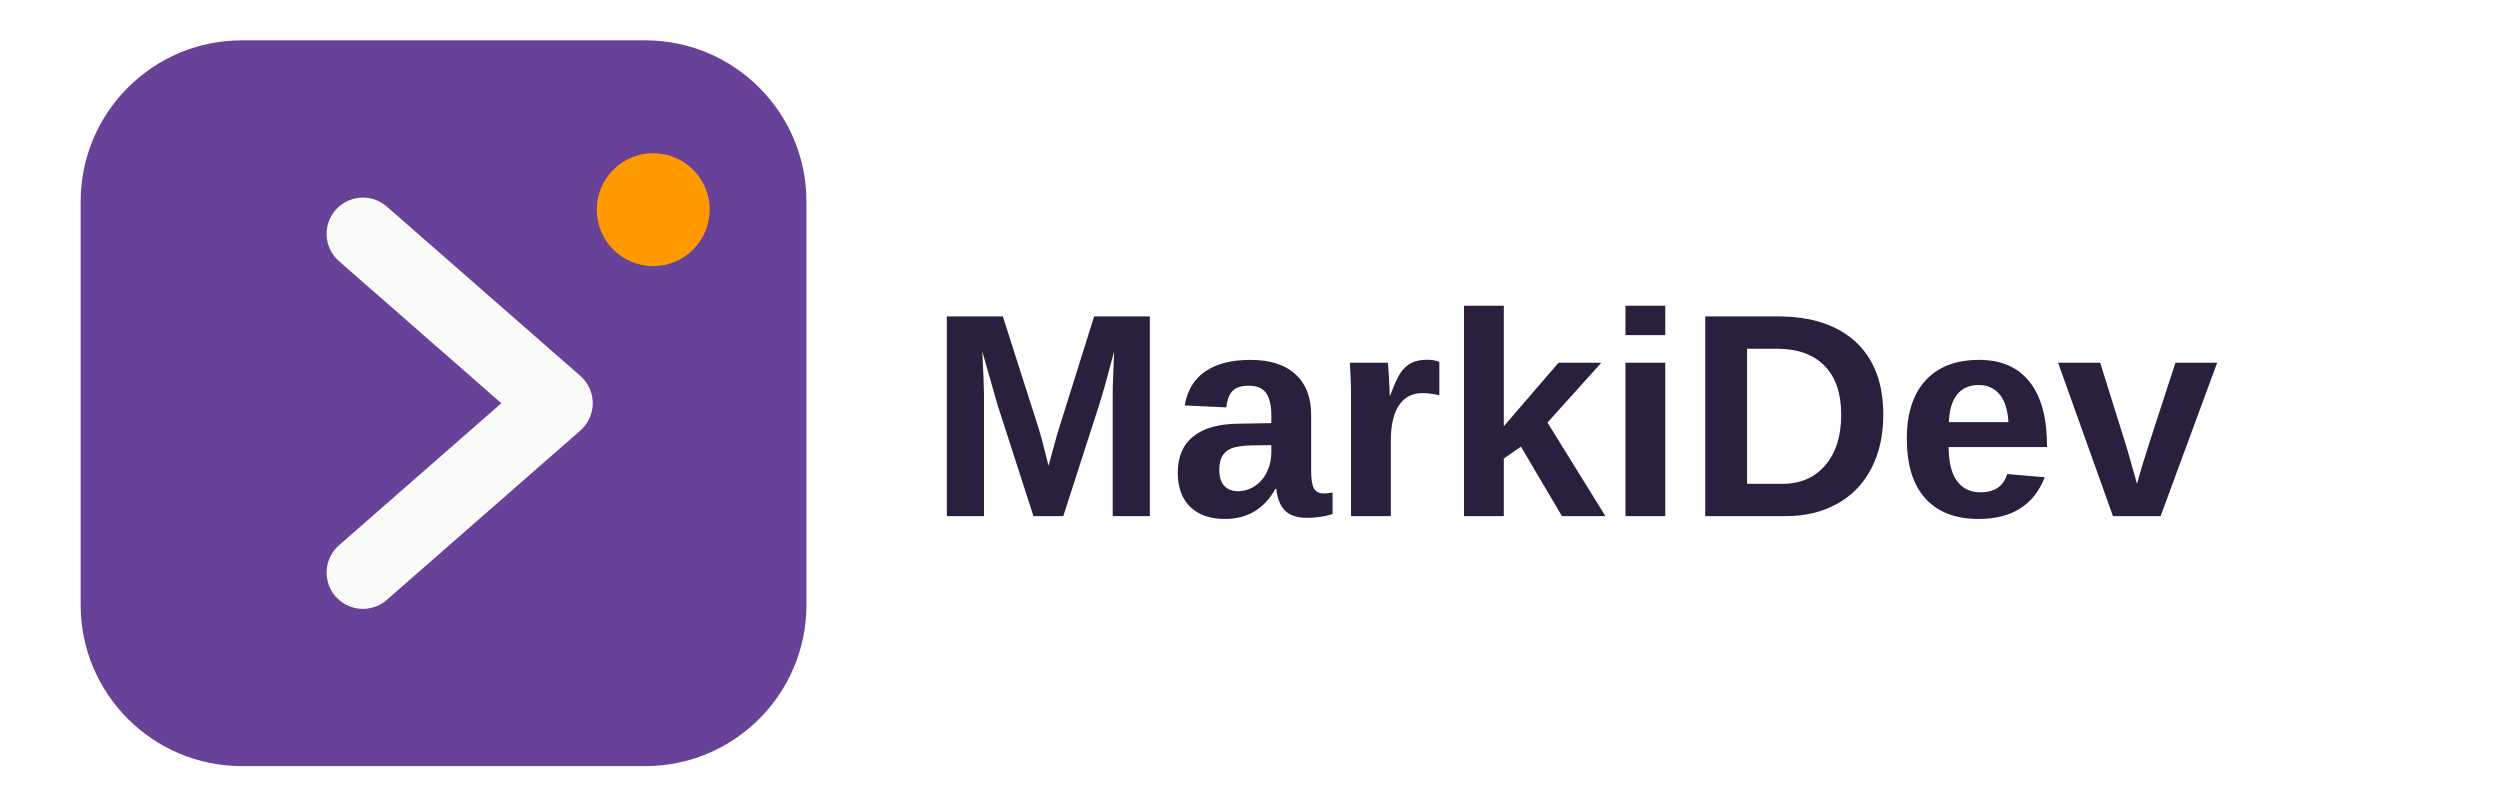
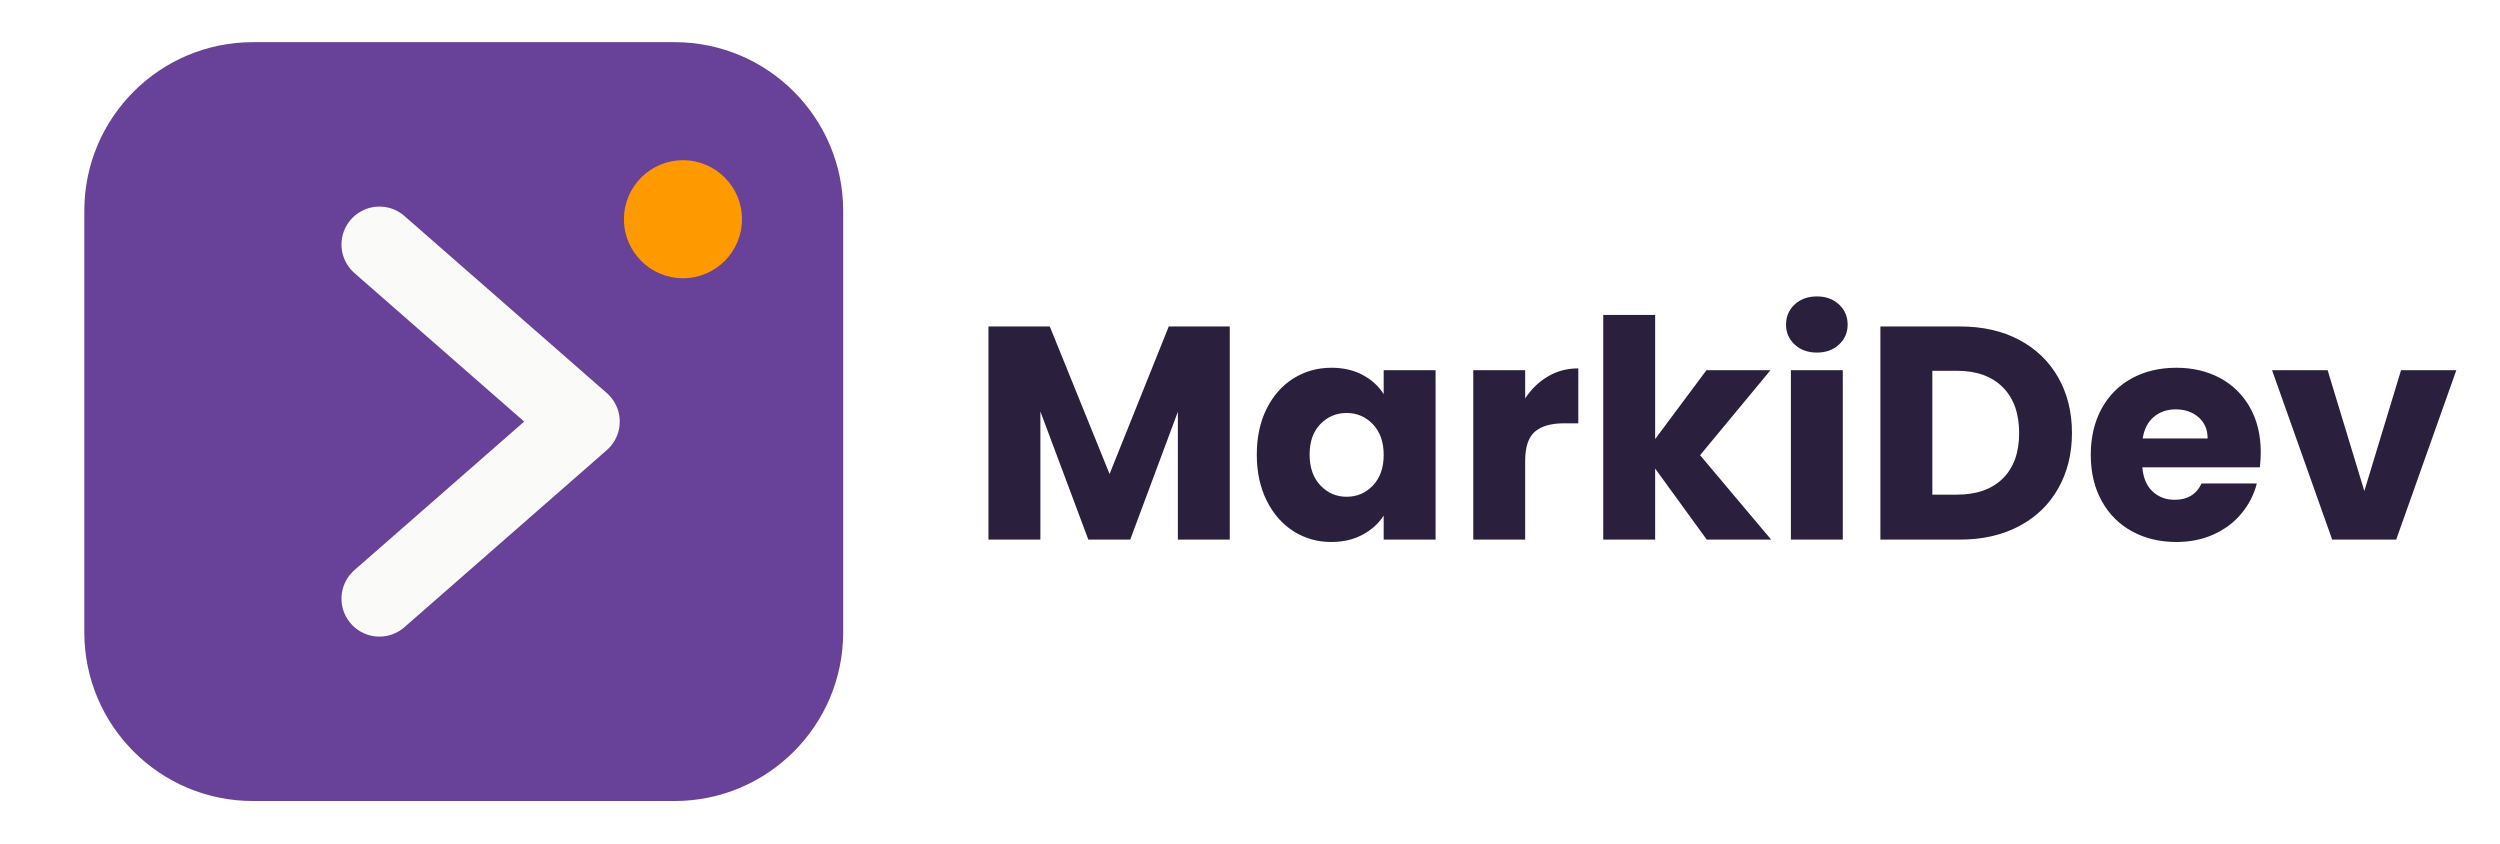
- <svg xmlns="http://www.w3.org/2000/svg" width="1860" height="600" viewBox="0 0 620 200">
+ <svg xmlns="http://www.w3.org/2000/svg" width="1779" height="600" viewBox="0 0 593 200">
  <g transform="translate(10,0)">
    <rect x="10" y="10" width="180" height="180" rx="40" fill="#684198" />
    <path d="M80,58 L128,100 L80,142" fill="none" stroke="#FAFAF9" stroke-width="18" stroke-linecap="round" stroke-linejoin="round" />
    <circle cx="152" cy="52" r="14" fill="#FF9900" />
  </g>
-   <text x="230" y="128" font-family="Poppins, Arial, sans-serif" font-weight="600" font-size="72" fill="#2A1F3D">MarkiDev</text>
+   <path d="M291.7 77.44L291.7 127.99L279.39 127.99L279.39 97.67L268.09 127.99L258.15 127.99L246.78 97.6L246.78 127.99L234.46 127.99L234.46 77.44L249.01 77.44L263.19 112.43L277.23 77.44ZM298.11 107.83C298.11 103.7 298.89 100.07 300.45 96.95C302.01 93.83 304.13 91.43 306.82 89.75C309.51 88.07 312.51 87.23 315.82 87.23C318.65 87.23 321.14 87.81 323.27 88.96C325.41 90.11 327.05 91.63 328.21 93.5L328.21 87.81L340.52 87.81L340.52 127.99L328.21 127.99L328.21 122.3C327.01 124.17 325.34 125.68 323.2 126.83C321.07 127.99 318.58 128.56 315.75 128.56C312.49 128.56 309.51 127.71 306.82 126.01C304.13 124.3 302.01 121.88 300.45 118.73C298.89 115.59 298.11 111.95 298.11 107.83ZM328.21 107.9C328.21 104.83 327.35 102.4 325.65 100.63C323.95 98.85 321.87 97.96 319.42 97.96C316.97 97.96 314.9 98.84 313.19 100.59C311.49 102.34 310.64 104.75 310.64 107.83C310.64 110.9 311.49 113.33 313.19 115.13C314.9 116.93 316.97 117.83 319.42 117.83C321.87 117.83 323.95 116.95 325.65 115.17C327.35 113.39 328.21 110.97 328.21 107.9ZM361.77 94.51C363.21 92.3 365.01 90.56 367.17 89.29C369.33 88.01 371.73 87.38 374.37 87.38L374.37 100.41L370.99 100.41C367.92 100.41 365.61 101.07 364.08 102.39C362.54 103.71 361.77 106.03 361.77 109.34L361.77 127.99L349.46 127.99L349.46 87.81L361.77 87.81ZM404.84 127.99L392.6 111.14L392.6 127.99L380.29 127.99L380.29 74.71L392.6 74.71L392.6 104.15L404.77 87.81L419.96 87.81L403.26 107.97L420.11 127.99ZM430.99 83.63C428.83 83.63 427.07 83 425.7 81.73C424.33 80.45 423.65 78.88 423.65 77.01C423.65 75.09 424.33 73.49 425.7 72.22C427.07 70.95 428.83 70.31 430.99 70.31C433.1 70.31 434.84 70.95 436.21 72.22C437.58 73.49 438.26 75.09 438.26 77.01C438.26 78.88 437.58 80.45 436.21 81.73C434.84 83 433.1 83.63 430.99 83.63ZM437.11 87.81L437.11 127.99L424.8 127.99L424.8 87.81ZM464.97 77.44C470.3 77.44 474.95 78.5 478.94 80.61C482.92 82.72 486.01 85.69 488.19 89.5C490.37 93.32 491.47 97.72 491.47 102.71C491.47 107.66 490.37 112.05 488.19 115.89C486.01 119.73 482.91 122.71 478.9 124.82C474.89 126.93 470.25 127.99 464.97 127.99L446.03 127.99L446.03 77.44ZM464.18 117.33C468.83 117.33 472.46 116.06 475.05 113.51C477.64 110.97 478.94 107.37 478.94 102.71C478.94 98.06 477.64 94.43 475.05 91.84C472.46 89.25 468.83 87.95 464.18 87.95L458.35 87.95L458.35 117.33ZM536.25 107.25C536.25 108.4 536.18 109.6 536.04 110.85L508.17 110.85C508.37 113.35 509.17 115.25 510.59 116.57C512 117.89 513.74 118.55 515.81 118.55C518.88 118.55 521.01 117.26 522.21 114.67L535.32 114.67C534.65 117.31 533.43 119.68 531.68 121.79C529.93 123.91 527.73 125.56 525.09 126.76C522.45 127.96 519.5 128.56 516.24 128.56C512.3 128.56 508.8 127.72 505.73 126.04C502.65 124.36 500.25 121.96 498.53 118.84C496.8 115.72 495.93 112.07 495.93 107.9C495.93 103.72 496.79 100.07 498.49 96.95C500.19 93.83 502.58 91.43 505.65 89.75C508.73 88.07 512.25 87.23 516.24 87.23C520.13 87.23 523.58 88.05 526.61 89.68C529.63 91.31 531.99 93.64 533.7 96.67C535.4 99.69 536.25 103.22 536.25 107.25ZM523.65 104.01C523.65 101.9 522.93 100.22 521.49 98.97C520.05 97.72 518.25 97.1 516.09 97.1C514.03 97.1 512.29 97.7 510.87 98.9C509.46 100.1 508.58 101.8 508.25 104.01ZM560.82 116.47L569.53 87.81L582.64 87.81L568.38 127.99L553.19 127.99L538.93 87.81L552.11 87.81Z" fill="#2A1F3D" />
</svg>
